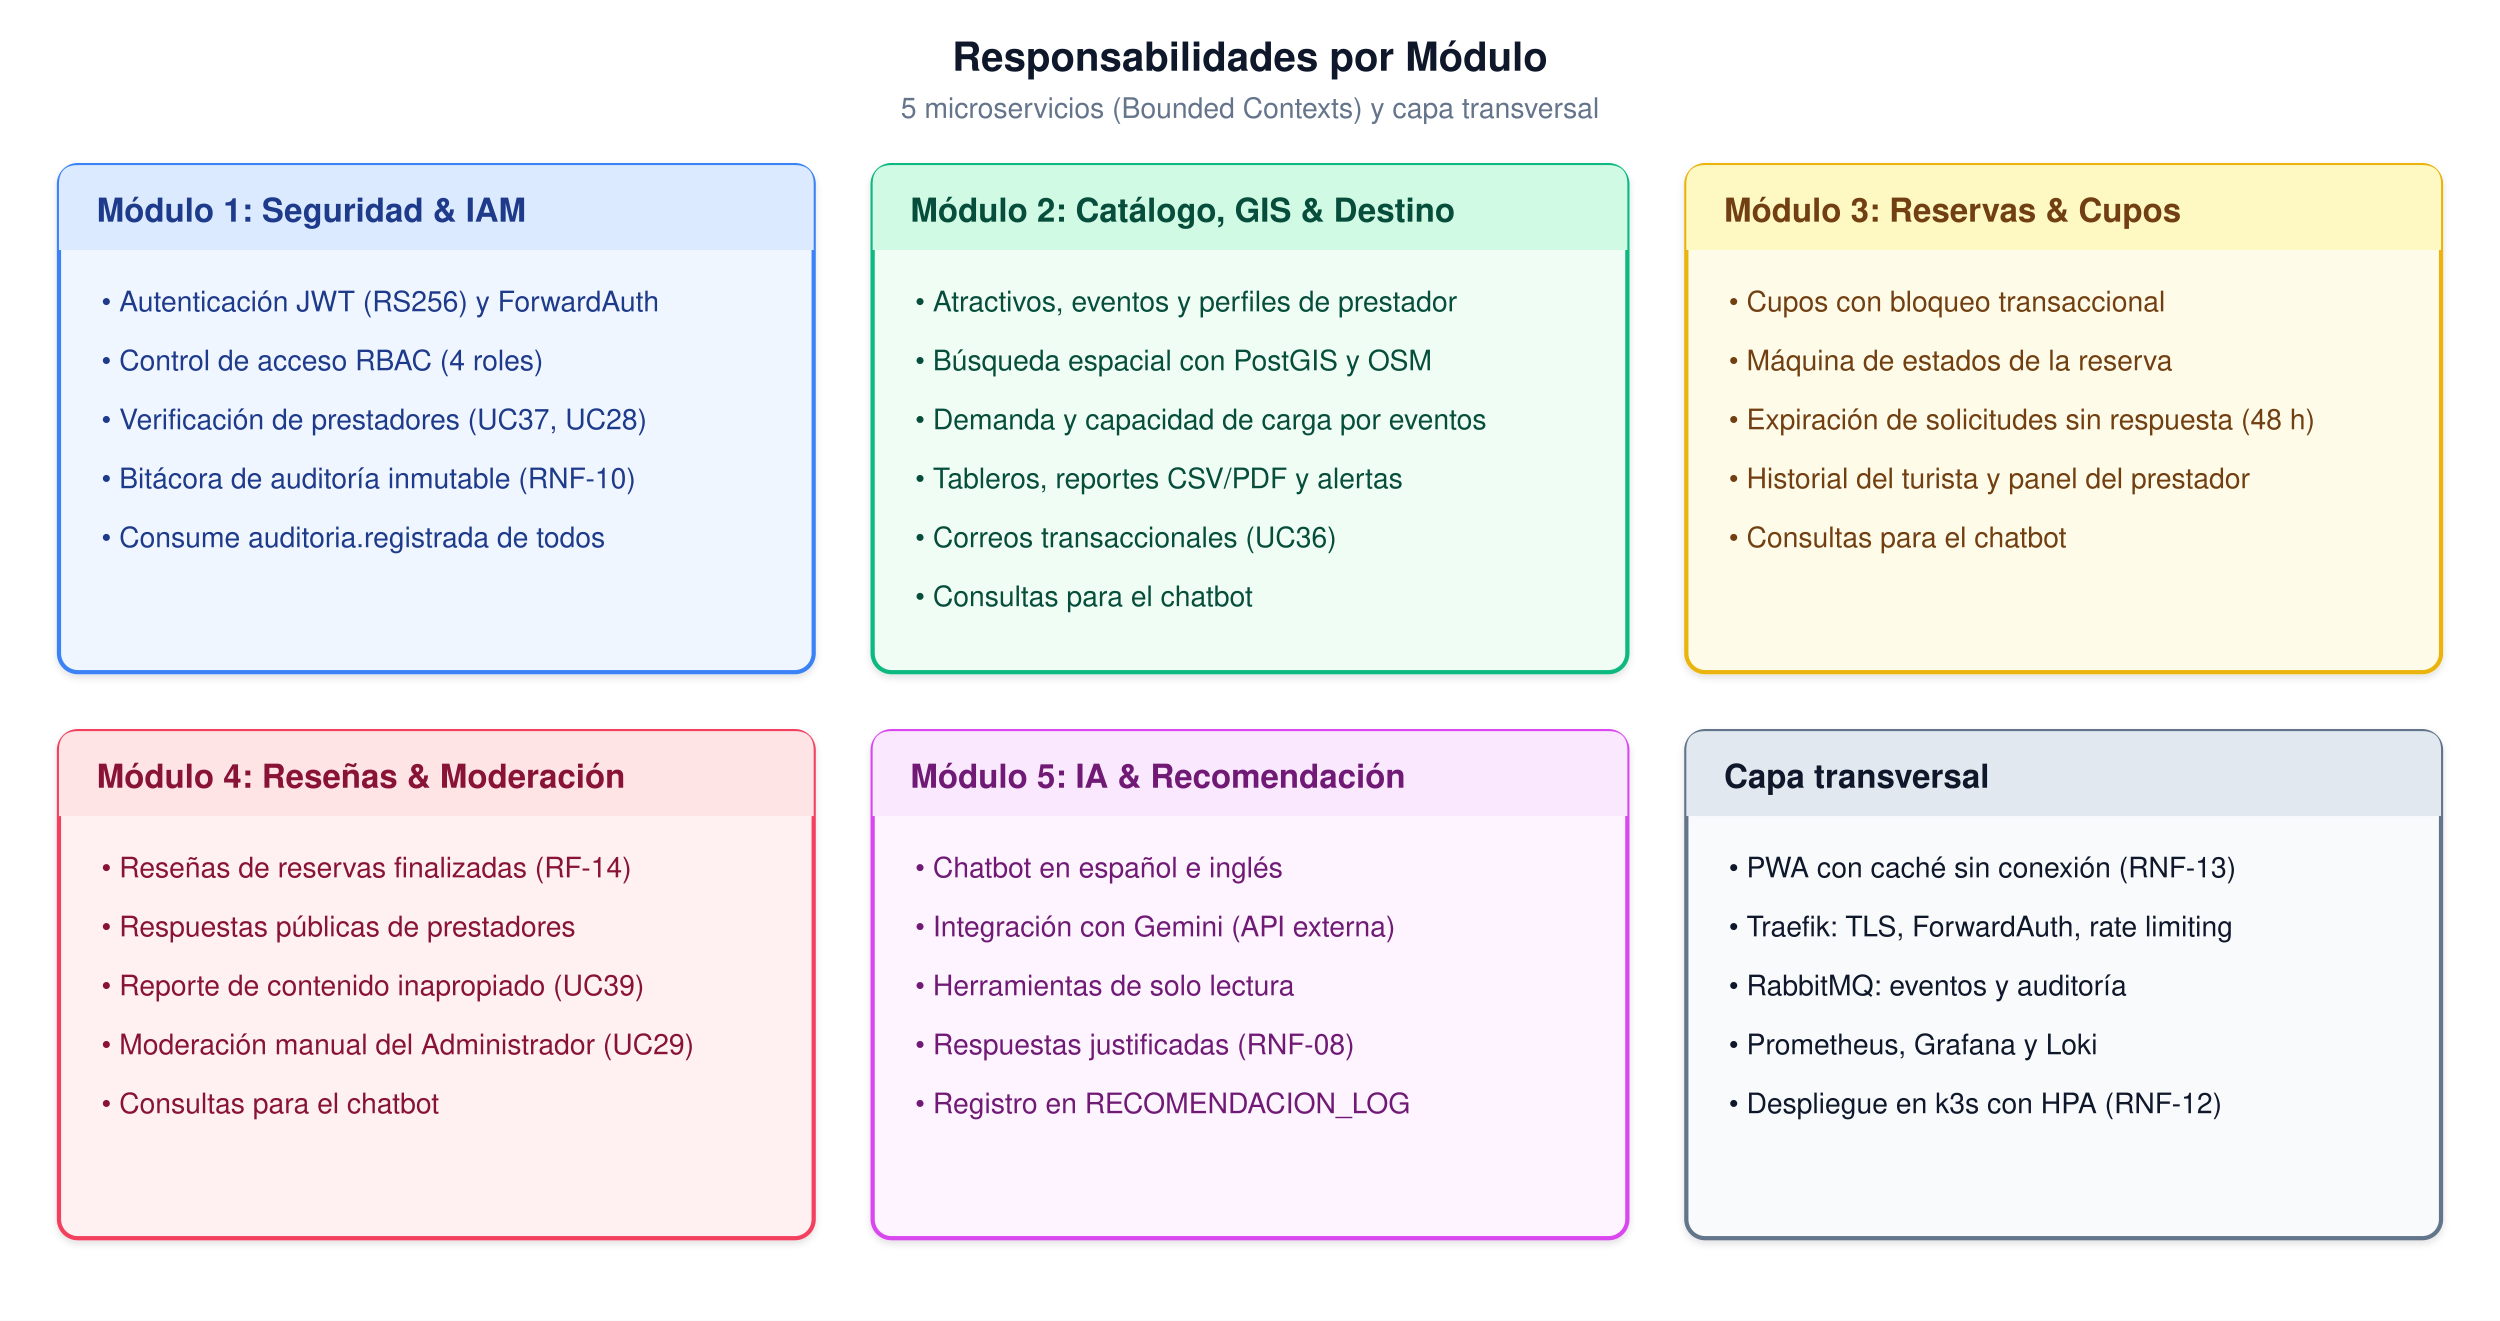
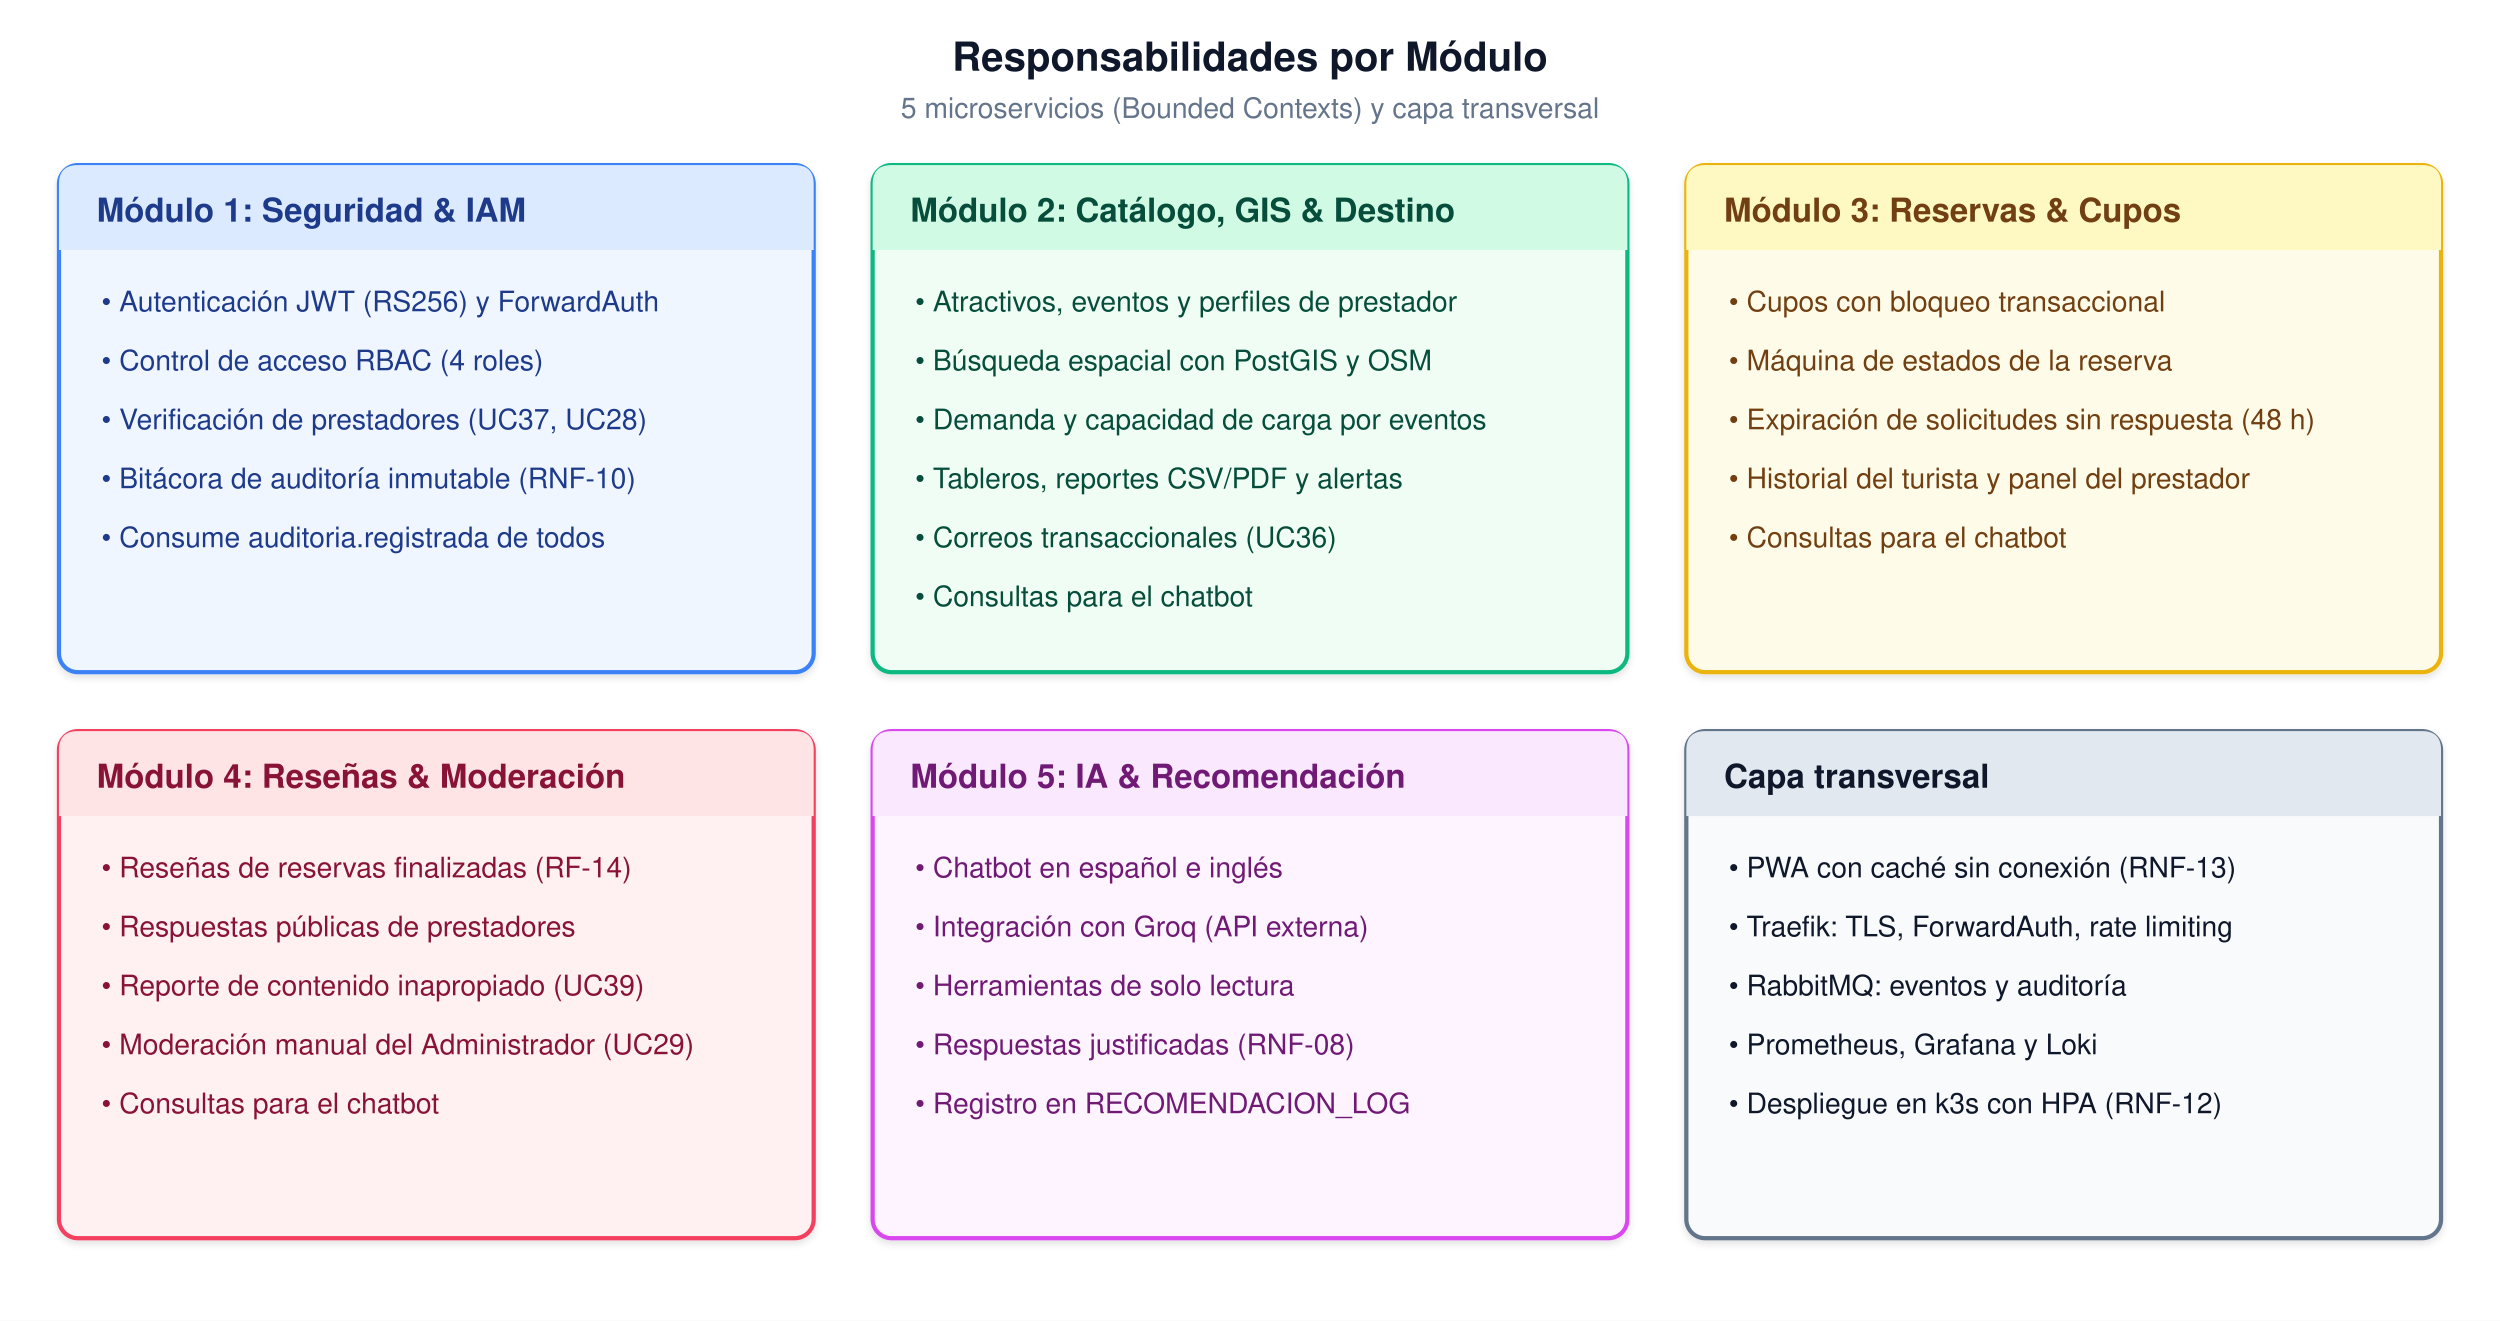
<svg xmlns="http://www.w3.org/2000/svg" viewBox="0 0 1060 560" width="100%" height="100%">
  <defs>
    <style>
    .title { font-family: 'Segoe UI', -apple-system, Helvetica, Arial, sans-serif; font-size: 17px; font-weight: bold; fill: #0f172a; }
    .sub { font-family: 'Segoe UI', -apple-system, Helvetica, Arial, sans-serif; font-size: 12px; fill: #64748b; }
    .nt { font-family: 'Segoe UI', -apple-system, Helvetica, Arial, sans-serif; font-size: 13px; font-weight: bold; }
    .nd { font-family: 'Segoe UI', -apple-system, Helvetica, Arial, sans-serif; font-size: 11px; font-style: italic; }
    .gt { font-family: 'Segoe UI', -apple-system, Helvetica, Arial, sans-serif; font-size: 13px; font-weight: bold; fill: #334155; }
    .lbl { font-family: 'Segoe UI', -apple-system, Helvetica, Arial, sans-serif; font-size: 10.5px; fill: #475569; }
    .lev { font-family: 'Segoe UI', -apple-system, Helvetica, Arial, sans-serif; font-size: 10.5px; fill: #b45309; }
    .ci { font-family: 'Segoe UI', -apple-system, Helvetica, Arial, sans-serif; font-size: 12px; }
    .ct { font-family: 'Segoe UI', -apple-system, Helvetica, Arial, sans-serif; font-size: 14px; font-weight: bold; }
    .wire { stroke: #64748b; stroke-width: 1.6; fill: none; }
    .wdb { stroke: #047857; stroke-width: 1.4; fill: none; }
    .wev { stroke: #d97706; stroke-width: 1.6; stroke-dasharray: 5,3; fill: none; }
    .wai { stroke: #c026d3; stroke-width: 1.6; stroke-dasharray: 3,3; fill: none; }
    .wext { stroke: #334155; stroke-width: 2.2; fill: none; }
  </style>
    <filter id="sh" x="-5%" y="-5%" width="110%" height="120%">
      <feDropShadow dx="0" dy="1.5" stdDeviation="1.5" flood-opacity="0.12" />
    </filter>
    <marker id="a" viewBox="0 0 10 10" refX="9" refY="5" markerWidth="7" markerHeight="7" orient="auto-start-reverse">
      <path d="M0,0 L10,5 L0,10 z" fill="#64748b" />
    </marker>
    <marker id="ae" viewBox="0 0 10 10" refX="9" refY="5" markerWidth="7" markerHeight="7" orient="auto-start-reverse">
      <path d="M0,0 L10,5 L0,10 z" fill="#d97706" />
    </marker>
    <marker id="ai" viewBox="0 0 10 10" refX="9" refY="5" markerWidth="7" markerHeight="7" orient="auto-start-reverse">
      <path d="M0,0 L10,5 L0,10 z" fill="#c026d3" />
    </marker>
    <marker id="ax" viewBox="0 0 10 10" refX="9" refY="5" markerWidth="7" markerHeight="7" orient="auto-start-reverse">
      <path d="M0,0 L10,5 L0,10 z" fill="#334155" />
    </marker>
  </defs>
  <rect width="1060" height="560" fill="#ffffff" />
  <text x="530" y="30" class="title" text-anchor="middle">Responsabilidades por Módulo</text>
  <text x="530" y="50" class="sub" text-anchor="middle">5 microservicios (Bounded Contexts) y capa transversal</text>
  <rect x="25" y="70" width="320" height="215" rx="8" fill="#eff6ff" stroke="#3b82f6" stroke-width="1.8" filter="url(#sh)" />
  <path d="M 25 106 L 25 78 Q 25 70 33 70 L 337 70 Q 345 70 345 78 L 345 106 Z" fill="#dbeafe" />
  <text x="41" y="94" class="ct" text-anchor="start" fill="#1e3a8a">Módulo 1: Seguridad &amp; IAM</text>
  <text x="43" y="132" class="ci" text-anchor="start" fill="#1e3a8a">• Autenticación JWT (RS256) y ForwardAuth</text>
  <text x="43" y="157" class="ci" text-anchor="start" fill="#1e3a8a">• Control de acceso RBAC (4 roles)</text>
  <text x="43" y="182" class="ci" text-anchor="start" fill="#1e3a8a">• Verificación de prestadores (UC37, UC28)</text>
  <text x="43" y="207" class="ci" text-anchor="start" fill="#1e3a8a">• Bitácora de auditoría inmutable (RNF-10)</text>
  <text x="43" y="232" class="ci" text-anchor="start" fill="#1e3a8a">• Consume auditoria.registrada de todos</text>
  <rect x="370" y="70" width="320" height="215" rx="8" fill="#f0fdf4" stroke="#10b981" stroke-width="1.8" filter="url(#sh)" />
  <path d="M 370 106 L 370 78 Q 370 70 378 70 L 682 70 Q 690 70 690 78 L 690 106 Z" fill="#d1fae5" />
  <text x="386" y="94" class="ct" text-anchor="start" fill="#064e3b">Módulo 2: Catálogo, GIS &amp; Destino</text>
  <text x="388" y="132" class="ci" text-anchor="start" fill="#064e3b">• Atractivos, eventos y perfiles de prestador</text>
  <text x="388" y="157" class="ci" text-anchor="start" fill="#064e3b">• Búsqueda espacial con PostGIS y OSM</text>
  <text x="388" y="182" class="ci" text-anchor="start" fill="#064e3b">• Demanda y capacidad de carga por eventos</text>
  <text x="388" y="207" class="ci" text-anchor="start" fill="#064e3b">• Tableros, reportes CSV/PDF y alertas</text>
  <text x="388" y="232" class="ci" text-anchor="start" fill="#064e3b">• Correos transaccionales (UC36)</text>
  <text x="388" y="257" class="ci" text-anchor="start" fill="#064e3b">• Consultas para el chatbot</text>
  <rect x="715" y="70" width="320" height="215" rx="8" fill="#fefce8" stroke="#eab308" stroke-width="1.8" filter="url(#sh)" />
  <path d="M 715 106 L 715 78 Q 715 70 723 70 L 1027 70 Q 1035 70 1035 78 L 1035 106 Z" fill="#fef9c3" />
  <text x="731" y="94" class="ct" text-anchor="start" fill="#713f12">Módulo 3: Reservas &amp; Cupos</text>
  <text x="733" y="132" class="ci" text-anchor="start" fill="#713f12">• Cupos con bloqueo transaccional</text>
  <text x="733" y="157" class="ci" text-anchor="start" fill="#713f12">• Máquina de estados de la reserva</text>
  <text x="733" y="182" class="ci" text-anchor="start" fill="#713f12">• Expiración de solicitudes sin respuesta (48 h)</text>
  <text x="733" y="207" class="ci" text-anchor="start" fill="#713f12">• Historial del turista y panel del prestador</text>
  <text x="733" y="232" class="ci" text-anchor="start" fill="#713f12">• Consultas para el chatbot</text>
  <rect x="25" y="310" width="320" height="215" rx="8" fill="#fff1f2" stroke="#f43f5e" stroke-width="1.8" filter="url(#sh)" />
  <path d="M 25 346 L 25 318 Q 25 310 33 310 L 337 310 Q 345 310 345 318 L 345 346 Z" fill="#ffe4e6" />
  <text x="41" y="334" class="ct" text-anchor="start" fill="#881337">Módulo 4: Reseñas &amp; Moderación</text>
  <text x="43" y="372" class="ci" text-anchor="start" fill="#881337">• Reseñas de reservas finalizadas (RF-14)</text>
  <text x="43" y="397" class="ci" text-anchor="start" fill="#881337">• Respuestas públicas de prestadores</text>
  <text x="43" y="422" class="ci" text-anchor="start" fill="#881337">• Reporte de contenido inapropiado (UC39)</text>
  <text x="43" y="447" class="ci" text-anchor="start" fill="#881337">• Moderación manual del Administrador (UC29)</text>
  <text x="43" y="472" class="ci" text-anchor="start" fill="#881337">• Consultas para el chatbot</text>
  <rect x="370" y="310" width="320" height="215" rx="8" fill="#fdf4ff" stroke="#d946ef" stroke-width="1.8" filter="url(#sh)" />
  <path d="M 370 346 L 370 318 Q 370 310 378 310 L 682 310 Q 690 310 690 318 L 690 346 Z" fill="#fae8ff" />
  <text x="386" y="334" class="ct" text-anchor="start" fill="#701a75">Módulo 5: IA &amp; Recomendación</text>
  <text x="388" y="372" class="ci" text-anchor="start" fill="#701a75">• Chatbot en español e inglés</text>
-   <text x="388" y="397" class="ci" text-anchor="start" fill="#701a75">• Integración con Gemini (API externa)</text>
+   <text x="388" y="397" class="ci" text-anchor="start" fill="#701a75">• Integración con Groq (API externa)</text>
  <text x="388" y="422" class="ci" text-anchor="start" fill="#701a75">• Herramientas de solo lectura</text>
  <text x="388" y="447" class="ci" text-anchor="start" fill="#701a75">• Respuestas justificadas (RNF-08)</text>
  <text x="388" y="472" class="ci" text-anchor="start" fill="#701a75">• Registro en RECOMENDACION_LOG</text>
  <rect x="715" y="310" width="320" height="215" rx="8" fill="#f8fafc" stroke="#64748b" stroke-width="1.8" filter="url(#sh)" />
  <path d="M 715 346 L 715 318 Q 715 310 723 310 L 1027 310 Q 1035 310 1035 318 L 1035 346 Z" fill="#e2e8f0" />
  <text x="731" y="334" class="ct" text-anchor="start" fill="#0f172a">Capa transversal</text>
  <text x="733" y="372" class="ci" text-anchor="start" fill="#0f172a">• PWA con caché sin conexión (RNF-13)</text>
  <text x="733" y="397" class="ci" text-anchor="start" fill="#0f172a">• Traefik: TLS, ForwardAuth, rate limiting</text>
  <text x="733" y="422" class="ci" text-anchor="start" fill="#0f172a">• RabbitMQ: eventos y auditoría</text>
  <text x="733" y="447" class="ci" text-anchor="start" fill="#0f172a">• Prometheus, Grafana y Loki</text>
  <text x="733" y="472" class="ci" text-anchor="start" fill="#0f172a">• Despliegue en k3s con HPA (RNF-12)</text>
</svg>
